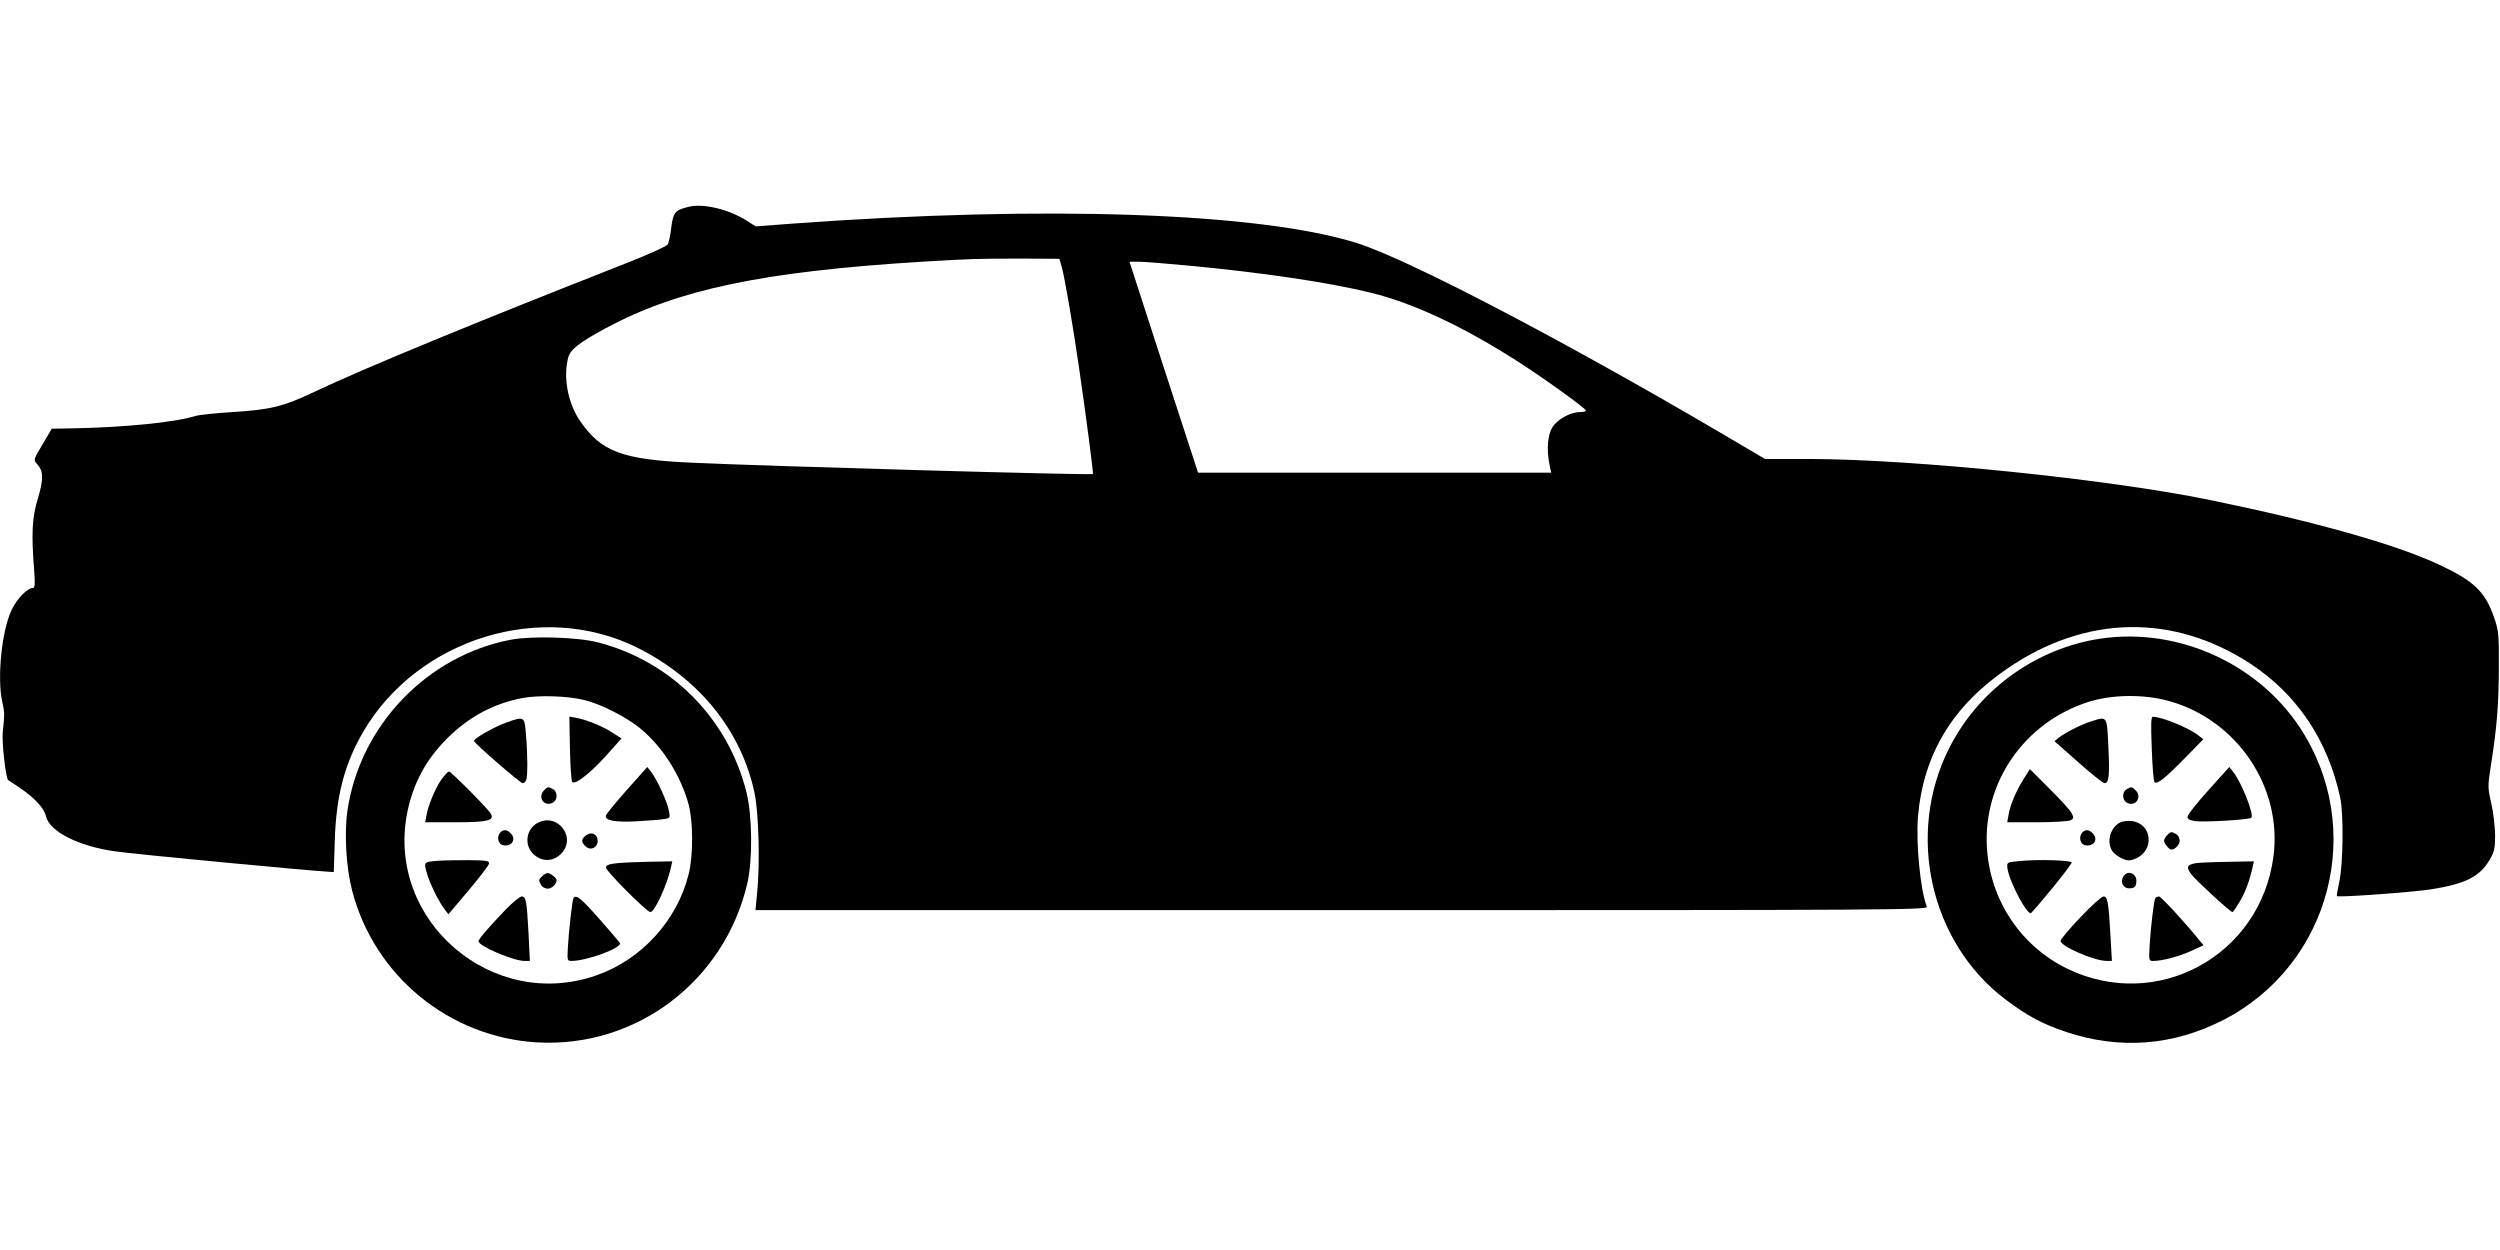
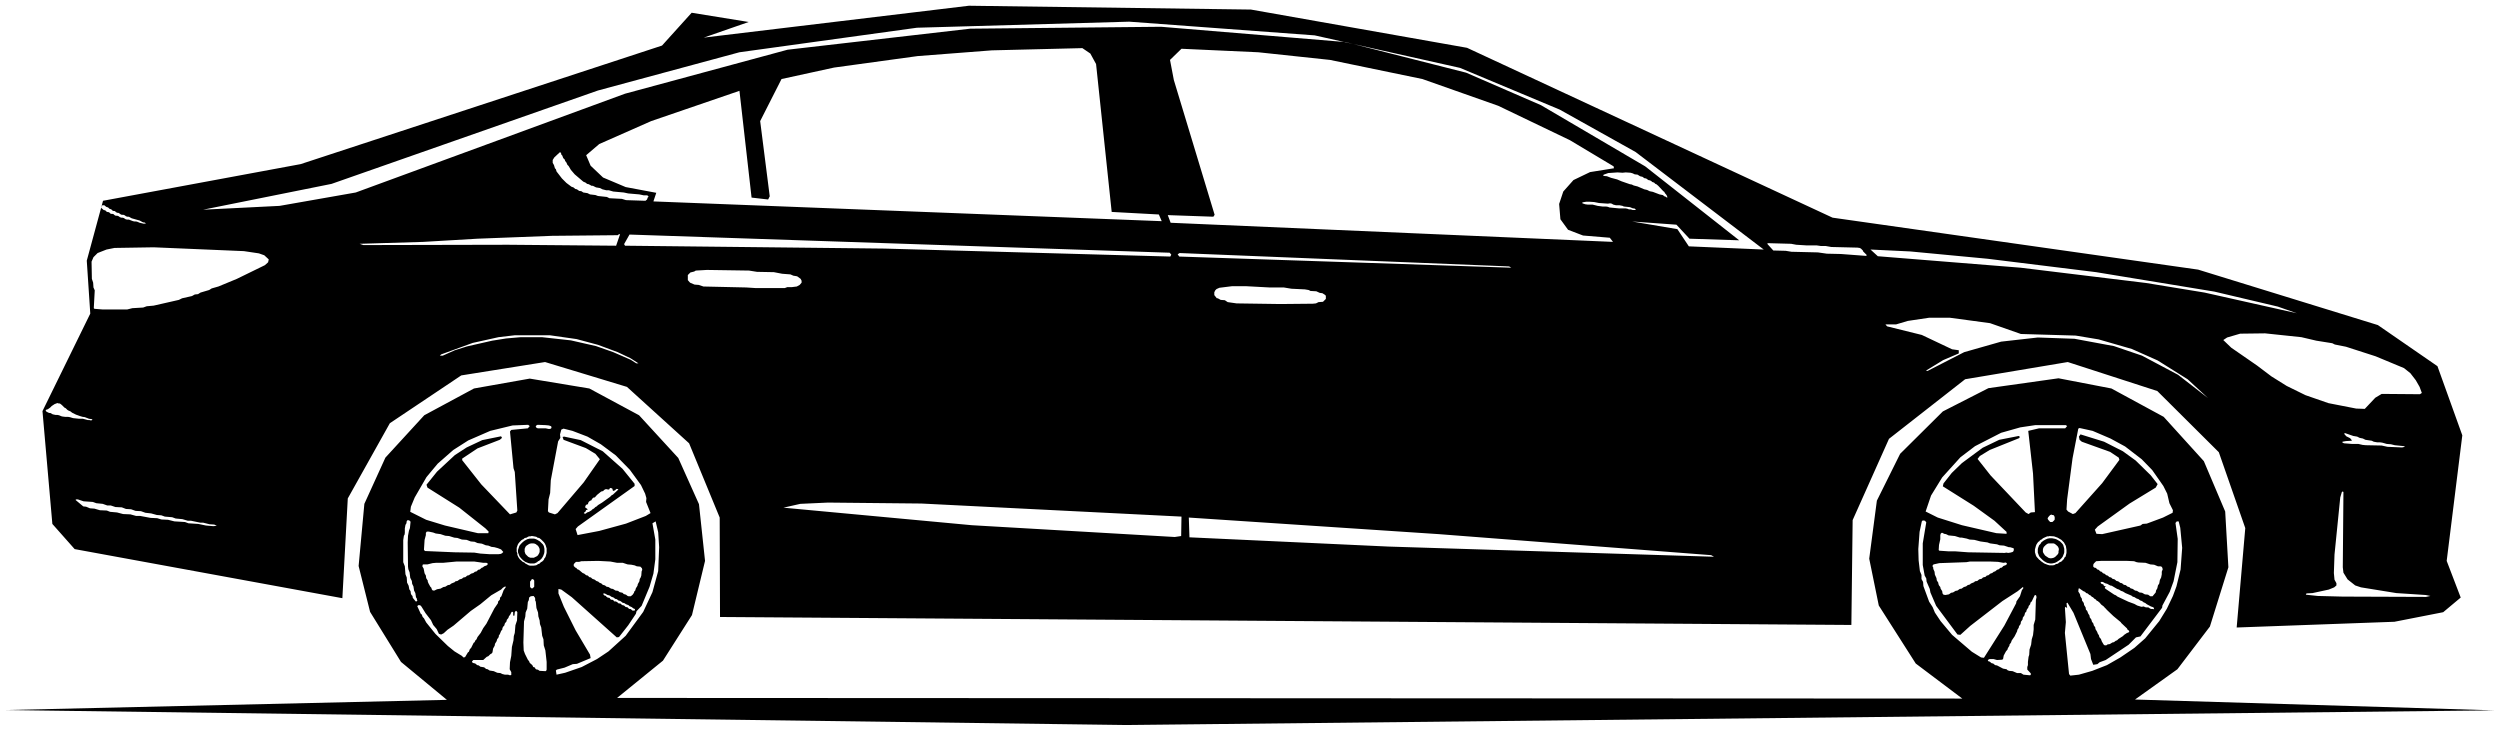
- <svg xmlns="http://www.w3.org/2000/svg" version="1.0" width="1280pt" height="640pt" viewBox="0 0 1280 640" preserveAspectRatio="xMidYMid meet">
-   <g transform="translate(0,640) scale(0.1,-0.1)" fill="#000000" stroke="none">
-     <path d="M3525 5341 c-72 -18 -79 -28 -90 -121 -4 -30 -11 -62 -16 -71 -4 -9 -97 -51 -206 -94 -774 -304 -1348 -540 -1603 -661 -163 -77 -222 -91 -421 -104 -85 -5 -170 -14 -189 -20 -101 -32 -362 -58 -620 -63 l-115 -2 -47 -80 c-47 -78 -47 -80 -29 -100 34 -36 35 -77 5 -177 -30 -99 -34 -178 -19 -370 5 -67 4 -88 -6 -88 -29 0 -83 -56 -110 -114 -50 -106 -74 -343 -48 -467 13 -58 13 -62 3 -159 -5 -54 16 -238 28 -244 2 -1 29 -20 61 -41 73 -49 123 -103 132 -143 17 -79 167 -155 355 -181 104 -15 969 -97 1087 -104 l32 -2 5 160 c7 230 50 394 146 559 281 479 917 673 1405 429 316 -159 530 -424 598 -742 22 -106 29 -365 13 -519 l-8 -82 3002 0 c2855 0 3002 1 2995 18 -33 87 -56 325 -45 461 28 320 177 567 459 759 399 273 847 282 1243 24 239 -157 397 -392 460 -687 18 -84 15 -341 -5 -430 -8 -38 -14 -71 -12 -73 7 -8 386 20 478 34 180 28 253 65 304 152 24 41 28 57 28 127 -1 44 -9 117 -20 163 -18 79 -18 88 -2 190 31 199 40 306 41 497 1 176 -1 195 -23 260 -46 135 -103 190 -283 274 -222 104 -633 220 -1168 330 -523 108 -1524 210 -2054 211 l-229 0 -236 139 c-813 477 -1593 884 -1852 966 -498 157 -1598 195 -2892 100 l-188 -14 -47 30 c-92 58 -223 89 -297 70z m1912 -311 c13 -45 58 -305 88 -515 33 -226 74 -539 71 -542 -7 -7 -1672 40 -2054 58 -357 16 -464 56 -573 215 -62 91 -87 225 -59 326 12 40 56 74 192 148 369 198 799 289 1618 340 246 15 290 16 510 16 l194 -1 13 -45z m649 10 c383 -36 717 -86 934 -139 210 -52 451 -163 720 -332 141 -88 379 -259 380 -271 0 -5 -14 -8 -32 -8 -48 0 -114 -37 -140 -78 -24 -39 -30 -113 -15 -189 l9 -43 -904 0 -904 0 -176 540 -175 540 47 0 c25 0 141 -9 256 -20z" />
-     <path d="M2617 3125 c-431 -82 -774 -440 -838 -875 -17 -117 -7 -292 24 -410 113 -436 497 -751 947 -777 507 -29 959 313 1076 813 28 117 26 348 -4 467 -94 378 -383 670 -760 768 -105 27 -336 34 -445 14z m378 -310 c84 -21 209 -85 280 -142 116 -94 210 -242 251 -393 23 -87 24 -260 0 -355 -58 -237 -242 -439 -473 -519 -531 -186 -1074 277 -969 828 30 152 94 274 206 386 111 110 237 178 385 206 84 16 235 11 320 -11z" />
-     <path d="M2918 2568 c2 -90 7 -167 12 -172 17 -17 108 58 201 166 l51 57 -48 31 c-52 33 -131 65 -185 75 l-34 6 3 -163z" />
-     <path d="M2591 2700 c-62 -22 -167 -82 -164 -94 3 -13 237 -216 249 -216 7 0 15 7 18 16 8 20 8 127 -1 232 -7 95 -8 96 -102 62z" />
-     <path d="M3209 2355 c-57 -64 -105 -123 -107 -131 -6 -25 46 -35 157 -29 58 3 121 8 139 11 33 5 34 6 27 42 -7 44 -64 167 -92 201 l-19 24 -105 -118z" />
-     <path d="M2260 2409 c-31 -44 -68 -133 -77 -186 l-6 -33 155 0 c165 0 201 9 181 44 -13 24 -204 216 -214 216 -5 0 -22 -18 -39 -41z" />
-     <path d="M2786 2354 c-36 -35 0 -87 44 -64 26 14 26 56 1 70 -25 13 -27 13 -45 -6z" />
-     <path d="M2751 2186 c-57 -32 -68 -111 -22 -157 43 -42 101 -43 143 -1 42 42 41 100 -1 143 -33 32 -78 38 -120 15z" />
-     <path d="M2560 2136 c-19 -23 -8 -61 18 -64 44 -7 67 32 36 62 -19 20 -38 20 -54 2z" />
-     <path d="M3002 2124 c-27 -19 -28 -36 -3 -58 25 -23 61 -6 61 29 0 33 -30 49 -58 29z" />
-     <path d="M2245 1993 c-77 -6 -76 -5 -59 -65 16 -55 61 -146 92 -186 l18 -23 103 122 c57 67 104 129 105 138 1 14 -14 16 -104 17 -58 0 -127 -1 -155 -3z" />
-     <path d="M3165 1981 c-44 -4 -61 -10 -63 -22 -3 -16 210 -229 228 -229 22 0 86 141 105 228 l7 32 -109 -2 c-59 -1 -135 -4 -168 -7z" />
-     <path d="M2776 1914 c-19 -18 -19 -20 -6 -45 6 -11 21 -19 35 -19 20 0 45 24 45 44 0 10 -32 36 -45 36 -7 0 -21 -7 -29 -16z" />
-     <path d="M2589 1743 c-86 -90 -139 -151 -139 -162 0 -25 179 -101 236 -101 l27 0 -7 143 c-9 166 -13 187 -35 187 -9 0 -46 -30 -82 -67z" />
-     <path d="M2936 1801 c-6 -10 -24 -168 -29 -258 -3 -60 -2 -63 19 -63 79 0 262 68 248 92 -5 7 -53 64 -108 126 -93 105 -117 124 -130 103z" />
-     <path d="M10723 3125 c-318 -58 -597 -266 -743 -555 -223 -441 -98 -996 289 -1288 112 -84 188 -125 311 -166 274 -91 545 -70 802 61 552 282 735 983 392 1500 -225 339 -651 521 -1051 448z m385 -315 c348 -98 579 -443 532 -796 -67 -508 -596 -796 -1055 -574 -239 116 -396 352 -412 620 -20 335 192 640 516 745 122 40 289 42 419 5z" />
-     <path d="M11017 2568 c3 -90 9 -167 14 -172 13 -14 53 18 155 122 l95 97 -23 18 c-50 40 -189 97 -235 97 -10 0 -11 -33 -6 -162z" />
-     <path d="M10705 2706 c-50 -16 -133 -58 -163 -82 l-23 -19 121 -107 c67 -60 128 -108 135 -108 23 0 27 39 20 186 -8 162 -4 157 -90 130z" />
-     <path d="M11307 2354 c-59 -65 -107 -126 -107 -136 0 -11 11 -18 38 -22 44 -7 278 7 289 17 15 16 -51 183 -94 236 l-19 24 -107 -119z" />
-     <path d="M10362 2413 c-39 -62 -70 -134 -78 -184 l-7 -39 152 0 c86 0 161 5 172 10 17 10 18 13 5 38 -8 15 -59 71 -114 125 l-99 99 -31 -49z" />
-     <path d="M10888 2359 c-24 -14 -23 -56 2 -69 44 -23 80 29 44 64 -18 19 -23 19 -46 5z" />
-     <path d="M10851 2187 c-49 -29 -66 -101 -35 -146 9 -13 32 -29 50 -37 29 -12 39 -12 68 0 99 41 85 180 -19 192 -24 3 -50 -1 -64 -9z" />
-     <path d="M10660 2136 c-19 -23 -8 -61 18 -64 44 -7 67 32 36 62 -19 20 -38 20 -54 2z" />
-     <path d="M11096 2124 c-9 -8 -16 -22 -16 -29 0 -13 26 -45 36 -45 20 0 44 25 44 45 0 14 -8 29 -19 35 -25 13 -27 13 -45 -6z" />
-     <path d="M10335 1991 c-60 -6 -60 -6 -57 -36 9 -69 104 -248 122 -229 57 61 210 250 207 258 -4 12 -176 17 -272 7z" />
-     <path d="M11267 1983 c-68 -5 -79 -19 -47 -60 23 -31 200 -193 210 -193 3 0 20 24 37 53 29 48 52 111 67 180 l6 27 -107 -2 c-60 -1 -134 -3 -166 -5z" />
-     <path d="M10870 1910 c-16 -31 4 -62 38 -58 21 2 28 9 30 32 5 45 -47 65 -68 26z" />
-     <path d="M10651 1703 c-56 -59 -101 -113 -101 -120 0 -28 172 -103 237 -103 l26 0 -7 123 c-10 179 -15 207 -36 207 -10 0 -63 -48 -119 -107z" />
-     <path d="M11035 1801 c-7 -12 -23 -144 -29 -243 -4 -77 -4 -78 19 -78 45 0 130 22 193 51 l64 29 -19 23 c-65 82 -198 227 -209 227 -7 0 -15 -4 -19 -9z" />
-   </g>
+ <svg xmlns="http://www.w3.org/2000/svg" version="1.1" width="1200" height="350" viewBox="0 0 1305.667 381.333" preserveAspectRatio="xMidYMid meet">
+   <path d="M 276.167 281.667 L 274.833 282.000 L 273.333 282.833 L 272.333 283.667 L 271.500 284.500 L 270.833 285.333 L 270.667 285.667 L 270.000 287.667 L 270.000 288.833 L 270.833 291.000 L 271.667 292.000 L 272.667 293.000 L 273.833 293.833 L 275.500 294.500 L 276.333 294.667 L 278.500 294.667 L 279.000 294.500 L 280.000 294.000 L 280.500 293.500 L 281.000 293.333 L 282.167 292.333 L 282.667 291.667 L 283.167 290.833 L 283.667 289.500 L 283.833 288.667 L 283.833 287.000 L 283.500 285.500 L 283.000 284.667 L 281.500 283.167 L 279.833 282.167 L 279.000 281.833 L 278.333 281.667 Z M 276.167 284.333 L 277.000 284.167 L 278.000 284.167 L 278.833 284.333 L 279.500 284.667 L 280.000 285.167 L 280.167 285.167 L 280.500 285.500 L 280.833 286.000 L 281.167 286.667 L 281.333 287.167 L 281.333 288.500 L 281.167 289.167 L 280.500 290.333 L 280.000 290.833 L 278.333 291.667 L 276.500 291.667 L 276.000 291.500 L 275.333 291.167 L 274.000 289.833 L 273.833 289.500 L 273.500 288.500 L 273.500 287.000 L 274.000 285.833 L 274.500 285.333 L 275.500 284.667 Z M 1071.000 281.500 L 1070.000 281.667 L 1068.833 282.167 L 1067.667 282.833 L 1066.500 283.833 L 1066.500 284.000 L 1066.167 284.500 L 1065.500 285.167 L 1065.000 286.500 L 1064.833 287.167 L 1064.833 289.000 L 1065.500 290.833 L 1066.167 291.667 L 1067.333 292.833 L 1068.167 293.500 L 1069.667 294.333 L 1071.167 294.667 L 1072.333 294.667 L 1073.833 294.333 L 1074.833 293.833 L 1076.333 292.833 L 1077.167 292.000 L 1077.833 291.167 L 1078.500 289.500 L 1078.667 288.833 L 1078.667 287.000 L 1078.167 285.167 L 1078.000 284.833 L 1077.500 284.167 L 1076.500 283.167 L 1074.833 282.167 L 1074.000 281.833 L 1072.333 281.500 Z M 1070.500 284.167 L 1073.000 284.167 L 1073.500 284.333 L 1073.833 284.500 L 1074.833 285.333 L 1075.333 285.833 L 1075.667 286.500 L 1075.833 287.000 L 1075.833 287.833 L 1075.667 288.000 L 1075.667 289.000 L 1075.500 289.500 L 1075.167 290.000 L 1074.000 291.167 L 1073.500 291.500 L 1073.167 291.667 L 1072.667 291.833 L 1071.667 292.000 L 1070.667 291.833 L 1070.333 291.667 L 1068.833 290.667 L 1068.500 290.333 L 1067.833 289.333 L 1067.500 288.667 L 1067.500 287.333 L 1067.667 286.667 L 1068.000 286.000 L 1069.000 285.000 L 1069.667 284.500 L 1070.000 284.333 Z M 1303.500 371.500 L 1115.667 365.833 L 1137.833 350.000 L 1154.833 327.667 L 1164.500 296.667 L 1162.833 267.500 L 1151.667 241.167 L 1130.667 218.000 L 1103.333 203.167 L 1075.667 197.833 L 1039.000 203.000 L 1015.167 215.167 L 992.833 237.333 L 980.667 261.833 L 976.667 292.167 L 981.667 316.667 L 1001.000 347.000 L 1025.333 365.333 L 321.833 365.000 L 345.833 345.500 L 361.000 321.667 L 367.833 293.333 L 364.667 263.667 L 353.833 239.500 L 333.333 217.167 L 307.333 203.167 L 276.167 198.000 L 247.000 203.167 L 221.000 217.167 L 200.667 239.333 L 189.667 263.500 L 186.667 296.000 L 192.667 320.000 L 208.833 346.167 L 232.833 366.000 L 2.000 371.333 L 588.167 379.167 Z M 269.167 319.500 L 269.667 320.167 L 269.500 324.500 L 268.667 327.000 L 268.333 331.000 L 267.833 332.667 L 267.667 334.833 L 266.833 338.333 L 266.500 343.000 L 265.833 346.333 L 265.667 350.000 L 266.500 351.500 L 266.500 353.000 L 265.833 353.167 L 264.833 352.833 L 263.167 352.833 L 261.833 352.500 L 260.833 352.000 L 259.167 351.833 L 257.333 351.000 L 255.167 350.667 L 254.167 350.000 L 253.333 349.833 L 252.333 349.000 L 250.333 348.667 L 249.500 348.000 L 248.667 347.833 L 247.667 347.000 L 246.333 346.667 L 246.000 346.167 L 246.000 345.833 L 246.667 345.167 L 251.833 345.167 L 253.667 343.500 L 254.500 343.167 L 255.500 342.167 L 256.333 341.667 L 256.667 341.167 L 257.000 339.167 L 257.833 337.667 L 258.000 336.667 L 258.833 335.333 L 259.167 334.167 L 259.667 333.667 L 260.000 332.833 L 260.000 332.333 L 260.500 331.667 L 261.167 330.000 L 261.833 329.167 L 261.833 328.667 L 262.167 327.833 L 262.833 327.167 L 263.167 326.000 L 264.000 325.000 L 264.167 324.167 L 265.000 323.167 L 265.333 322.167 L 265.833 321.667 L 266.667 320.000 L 267.333 320.000 L 267.500 320.333 L 267.500 321.667 L 267.833 322.167 L 268.167 321.833 L 268.333 320.167 L 268.833 319.500 Z M 276.667 311.833 L 278.167 311.667 L 278.833 312.500 L 279.000 313.000 L 279.000 314.000 L 279.333 314.667 L 279.667 318.000 L 280.500 320.333 L 280.667 322.333 L 281.333 324.500 L 281.500 326.333 L 282.167 328.167 L 282.667 332.500 L 283.333 334.333 L 283.500 337.500 L 284.333 340.167 L 285.000 346.167 L 285.000 350.167 L 284.833 350.667 L 284.500 351.000 L 281.333 350.833 L 280.333 350.167 L 279.833 350.167 L 279.167 349.833 L 279.000 349.333 L 278.667 349.000 L 278.000 348.833 L 277.500 347.833 L 276.167 346.667 L 275.833 345.833 L 275.167 345.000 L 273.667 342.000 L 273.000 340.167 L 272.833 336.000 L 273.167 325.000 L 273.833 322.500 L 274.000 320.333 L 274.833 318.333 L 275.167 314.833 L 275.667 313.833 L 275.833 312.500 Z M 1063.667 311.167 L 1064.000 311.500 L 1064.167 312.333 L 1063.833 313.833 L 1063.500 324.000 L 1062.667 326.833 L 1062.667 329.167 L 1062.333 332.167 L 1061.667 334.333 L 1061.333 337.167 L 1060.500 339.667 L 1060.333 342.500 L 1060.000 343.500 L 1059.667 346.167 L 1059.667 347.833 L 1059.333 348.833 L 1059.333 350.167 L 1061.167 352.167 L 1061.167 352.833 L 1060.833 353.167 L 1057.333 352.833 L 1056.000 352.000 L 1054.000 352.000 L 1051.667 351.000 L 1049.833 350.833 L 1049.000 350.500 L 1048.500 350.000 L 1046.667 349.667 L 1043.500 348.000 L 1042.500 347.833 L 1041.500 347.000 L 1040.667 346.833 L 1039.667 346.000 L 1039.000 345.833 L 1038.667 345.333 L 1039.167 344.833 L 1039.667 344.667 L 1041.667 344.667 L 1043.500 345.167 L 1046.167 345.000 L 1046.667 344.667 L 1047.000 342.833 L 1048.167 340.667 L 1049.000 339.667 L 1049.167 339.000 L 1050.000 337.667 L 1050.000 337.167 L 1050.833 336.000 L 1051.167 335.000 L 1052.667 332.833 L 1054.000 330.167 L 1054.167 329.333 L 1054.833 328.333 L 1055.000 327.500 L 1055.833 326.333 L 1056.000 325.167 L 1056.833 324.000 L 1057.000 323.000 L 1057.833 321.833 L 1058.167 320.500 L 1058.833 319.833 L 1059.000 319.000 L 1060.000 317.500 L 1060.000 317.000 L 1060.833 316.000 L 1061.000 315.167 L 1061.667 314.500 L 1063.167 311.333 Z M 314.500 310.500 L 315.167 310.333 L 315.667 310.500 L 316.833 311.167 L 317.667 311.333 L 318.333 311.667 L 318.667 312.000 L 320.000 312.500 L 320.833 313.167 L 321.667 313.333 L 322.500 314.000 L 322.833 314.167 L 323.167 314.167 L 323.833 314.500 L 324.667 315.167 L 325.000 315.333 L 325.500 315.333 L 326.500 316.000 L 327.833 316.500 L 328.333 317.000 L 329.500 317.500 L 330.333 318.167 L 331.167 318.500 L 331.167 319.167 L 330.833 319.333 L 330.000 319.333 L 329.667 319.167 L 329.167 318.667 L 328.833 318.500 L 328.333 318.500 L 328.000 318.333 L 327.333 317.667 L 327.000 317.500 L 326.500 317.500 L 326.167 317.333 L 325.500 316.667 L 324.667 316.500 L 324.333 316.333 L 323.667 315.667 L 322.500 315.500 L 321.833 314.833 L 321.000 314.500 L 320.333 314.500 L 320.000 314.167 L 320.000 314.000 L 319.833 313.833 L 319.500 313.667 L 319.000 313.667 L 318.500 313.500 L 318.167 313.167 L 318.167 313.000 L 317.833 312.667 L 316.833 312.500 L 316.500 312.167 L 316.333 312.167 L 316.000 311.667 L 315.667 311.500 L 315.333 311.500 L 314.667 310.833 Z M 1086.167 307.833 L 1086.500 307.667 L 1088.667 309.167 L 1089.500 309.500 L 1090.167 310.167 L 1090.833 310.333 L 1091.833 311.167 L 1092.333 311.333 L 1093.167 312.167 L 1093.667 312.333 L 1094.500 313.167 L 1095.167 313.500 L 1095.667 314.167 L 1096.167 314.333 L 1097.167 315.167 L 1098.000 316.167 L 1099.333 317.167 L 1100.167 318.167 L 1100.333 318.167 L 1100.833 318.833 L 1104.333 322.167 L 1108.167 325.333 L 1108.500 325.833 L 1111.500 328.667 L 1111.667 329.167 L 1112.500 329.833 L 1112.667 330.333 L 1112.167 330.833 L 1111.500 331.000 L 1110.000 332.000 L 1109.333 332.667 L 1107.000 334.167 L 1106.333 334.833 L 1105.500 335.167 L 1104.667 335.833 L 1103.833 336.000 L 1102.500 336.833 L 1101.333 337.000 L 1100.667 337.500 L 1099.833 337.500 L 1099.333 337.167 L 1098.333 335.500 L 1097.833 334.167 L 1097.000 333.167 L 1096.833 332.333 L 1096.000 331.000 L 1096.000 330.667 L 1095.000 329.000 L 1094.833 328.000 L 1094.167 327.167 L 1093.833 326.000 L 1093.167 325.167 L 1092.833 324.000 L 1092.000 322.833 L 1091.833 321.833 L 1091.167 320.833 L 1090.667 319.500 L 1090.000 318.833 L 1089.833 317.667 L 1089.000 316.333 L 1089.000 315.833 L 1088.667 315.000 L 1088.000 314.167 L 1087.833 313.000 L 1087.167 312.000 L 1086.833 310.667 L 1086.000 309.333 Z M 263.667 307.000 L 262.500 308.667 L 261.333 311.833 L 260.667 312.500 L 260.500 313.667 L 259.667 314.500 L 259.500 315.500 L 257.667 318.167 L 253.500 326.167 L 251.833 328.500 L 250.500 331.000 L 248.833 333.167 L 248.333 334.333 L 247.667 335.000 L 247.333 335.833 L 246.833 336.167 L 245.500 338.833 L 244.833 339.500 L 244.333 340.833 L 243.833 341.167 L 242.333 343.667 L 241.500 343.833 L 240.667 343.000 L 236.833 340.667 L 233.333 337.833 L 226.833 331.500 L 222.000 325.500 L 220.833 323.333 L 220.167 322.667 L 219.667 321.333 L 219.167 321.000 L 217.333 317.000 L 217.833 316.500 L 218.833 316.500 L 219.500 317.167 L 221.667 320.667 L 224.500 324.333 L 225.667 326.833 L 227.500 329.000 L 228.667 331.500 L 229.833 331.833 L 231.167 331.167 L 233.167 329.333 L 236.333 327.167 L 245.333 319.500 L 250.333 316.000 L 256.000 311.333 L 261.167 308.333 L 262.167 307.333 L 263.333 306.667 Z M 1097.833 304.333 L 1098.833 304.333 L 1100.000 305.000 L 1101.167 305.333 L 1102.667 306.167 L 1103.500 306.333 L 1106.333 308.000 L 1107.333 308.333 L 1108.333 309.000 L 1109.333 309.333 L 1110.667 310.167 L 1113.833 311.500 L 1114.167 311.833 L 1114.833 312.167 L 1115.167 312.167 L 1116.500 313.000 L 1117.500 313.333 L 1118.333 314.000 L 1119.333 314.333 L 1120.167 315.000 L 1121.000 315.333 L 1121.833 316.000 L 1124.000 317.167 L 1125.000 317.500 L 1125.500 317.833 L 1125.667 318.667 L 1125.167 318.500 L 1124.333 318.500 L 1123.667 318.333 L 1122.667 317.667 L 1121.667 317.667 L 1120.833 317.500 L 1120.333 317.167 L 1119.000 317.333 L 1116.833 316.667 L 1115.333 315.833 L 1112.167 314.667 L 1106.500 312.000 L 1105.667 311.333 L 1104.833 311.000 L 1100.333 308.000 L 1099.833 307.500 L 1100.000 307.000 L 1100.667 306.667 L 1100.167 306.667 L 1099.667 306.500 L 1099.167 306.000 L 1099.167 305.667 L 1098.167 305.333 L 1097.667 304.833 Z M 277.500 302.833 L 278.000 303.000 L 278.333 303.333 L 278.500 303.667 L 278.500 306.833 L 277.667 307.667 L 277.000 307.667 L 276.500 307.167 L 276.333 306.833 L 276.333 304.167 L 277.000 303.333 L 277.000 303.167 L 277.167 303.000 Z M 1048.667 294.667 L 1048.667 295.000 L 1048.167 295.500 L 1046.833 296.000 L 1046.000 296.833 L 1045.167 297.000 L 1044.500 297.667 L 1043.500 298.000 L 1042.500 298.833 L 1041.833 299.000 L 1041.000 299.667 L 1040.000 300.000 L 1039.000 300.833 L 1038.167 301.000 L 1037.500 301.667 L 1036.167 302.000 L 1035.500 302.667 L 1034.167 303.000 L 1033.167 303.833 L 1032.000 304.000 L 1031.500 304.500 L 1029.833 305.167 L 1029.333 305.667 L 1028.167 306.000 L 1027.333 306.667 L 1026.167 307.000 L 1025.000 307.833 L 1024.000 308.000 L 1022.833 308.833 L 1021.833 309.000 L 1020.500 309.833 L 1019.500 310.000 L 1018.333 310.833 L 1016.500 311.167 L 1015.500 311.000 L 1015.000 310.333 L 1014.833 309.167 L 1014.000 307.833 L 1013.833 307.000 L 1013.167 306.167 L 1012.833 305.333 L 1012.833 304.833 L 1012.000 303.500 L 1011.833 302.333 L 1011.000 300.500 L 1010.833 299.000 L 1010.167 297.500 L 1010.167 296.833 L 1009.833 296.333 L 1009.833 295.667 L 1010.333 295.167 L 1013.333 294.500 L 1027.500 294.000 L 1029.333 293.667 L 1040.000 293.667 L 1044.000 293.833 L 1046.833 294.333 L 1048.167 294.167 Z M 254.167 294.667 L 254.167 295.167 L 253.667 295.667 L 252.333 296.167 L 251.500 296.833 L 251.167 296.833 L 250.000 297.833 L 249.167 298.000 L 248.333 298.833 L 247.500 299.000 L 246.667 299.667 L 245.500 300.000 L 244.333 300.833 L 243.500 301.000 L 242.500 301.833 L 241.500 302.000 L 240.667 302.667 L 239.500 303.000 L 238.333 303.833 L 237.333 304.000 L 236.833 304.500 L 235.167 305.167 L 234.333 305.833 L 233.333 306.000 L 232.000 306.833 L 231.000 307.000 L 229.500 307.833 L 227.667 308.167 L 226.333 308.833 L 225.500 308.833 L 225.000 308.333 L 224.667 307.333 L 224.167 306.833 L 223.167 305.000 L 222.833 304.167 L 222.833 303.667 L 222.000 302.333 L 221.833 301.000 L 221.167 299.833 L 220.667 297.333 L 220.000 296.167 L 220.167 295.333 L 220.500 295.167 L 222.667 295.167 L 225.333 294.500 L 227.167 294.333 L 230.833 294.333 L 237.833 293.667 L 247.167 293.667 L 251.833 294.333 L 253.500 294.333 Z M 1093.833 295.333 L 1094.167 294.667 L 1095.333 293.500 L 1097.833 293.333 L 1111.667 293.333 L 1115.167 293.500 L 1116.500 294.000 L 1117.500 294.167 L 1121.167 294.333 L 1123.667 295.167 L 1125.667 295.333 L 1127.667 296.167 L 1129.000 296.167 L 1129.500 296.333 L 1129.833 296.667 L 1130.167 297.667 L 1129.667 299.000 L 1129.667 300.333 L 1129.333 302.000 L 1128.667 303.333 L 1128.333 305.167 L 1127.667 306.167 L 1127.333 307.667 L 1126.667 308.833 L 1126.500 309.833 L 1124.833 311.833 L 1123.667 311.833 L 1122.500 311.000 L 1120.833 310.833 L 1119.333 310.000 L 1118.000 309.833 L 1116.667 309.000 L 1115.667 308.833 L 1114.500 308.000 L 1113.333 307.667 L 1112.667 307.000 L 1111.833 306.833 L 1110.833 306.000 L 1109.833 305.833 L 1108.833 305.000 L 1108.000 304.833 L 1106.833 304.000 L 1106.000 303.833 L 1105.000 303.000 L 1103.833 302.667 L 1103.167 302.000 L 1102.333 301.833 L 1101.333 301.000 L 1100.667 300.833 L 1099.667 300.000 L 1099.000 299.833 L 1098.167 299.000 L 1097.500 298.833 L 1096.667 298.000 L 1096.000 297.833 L 1095.167 297.000 L 1094.333 296.833 L 1093.833 296.333 Z M 299.333 294.833 L 300.333 293.833 L 302.000 293.833 L 303.167 293.500 L 312.000 293.333 L 318.333 293.667 L 321.833 294.333 L 324.833 294.333 L 327.333 295.167 L 329.333 295.333 L 331.000 295.667 L 332.167 296.167 L 334.000 296.333 L 334.833 297.167 L 335.000 298.000 L 334.667 298.833 L 334.500 301.000 L 334.167 302.000 L 333.667 302.833 L 333.500 304.000 L 332.667 305.500 L 332.500 306.333 L 331.667 307.667 L 331.333 308.833 L 330.833 309.333 L 330.667 310.000 L 330.000 311.000 L 329.000 311.833 L 327.833 311.833 L 327.333 311.667 L 326.500 311.000 L 325.333 310.667 L 324.667 310.000 L 323.167 309.667 L 322.333 309.000 L 321.000 308.833 L 319.667 308.000 L 318.667 307.833 L 317.333 307.000 L 316.333 306.833 L 315.500 306.167 L 314.333 305.833 L 313.667 305.167 L 312.500 304.667 L 312.000 304.167 L 311.000 303.833 L 310.167 303.167 L 308.833 302.667 L 308.167 302.000 L 307.333 301.833 L 306.500 301.000 L 305.667 300.833 L 304.667 300.000 L 303.833 299.667 L 301.833 298.000 L 301.000 297.667 L 300.500 297.000 L 300.000 296.833 L 299.167 296.000 L 299.167 295.167 Z M 1070.833 280.333 L 1073.333 280.500 L 1075.167 281.167 L 1077.167 282.333 L 1078.500 283.667 L 1079.500 285.500 L 1079.833 287.500 L 1079.833 289.167 L 1079.333 291.167 L 1079.000 291.333 L 1078.667 291.833 L 1078.500 292.333 L 1077.167 293.667 L 1076.000 294.167 L 1075.500 294.667 L 1075.167 294.833 L 1074.333 295.000 L 1073.500 295.500 L 1072.667 295.667 L 1071.000 295.667 L 1069.833 295.333 L 1068.167 294.667 L 1066.500 293.500 L 1065.833 292.833 L 1065.667 292.833 L 1064.167 291.167 L 1063.833 290.500 L 1063.333 288.833 L 1063.333 287.333 L 1063.833 285.500 L 1064.167 284.667 L 1064.833 283.667 L 1065.333 283.167 L 1065.500 283.167 L 1065.833 282.833 L 1065.833 282.667 L 1066.000 282.500 L 1066.167 282.500 L 1066.500 282.167 L 1066.833 282.167 L 1067.500 281.500 L 1069.333 280.667 L 1069.833 280.500 L 1070.667 280.500 Z M 276.833 280.333 L 277.500 280.333 L 279.333 280.667 L 279.833 280.833 L 280.167 281.167 L 281.000 281.333 L 281.333 281.500 L 282.167 282.167 L 283.500 283.500 L 284.000 284.167 L 284.500 285.167 L 285.000 286.833 L 285.000 289.167 L 284.500 291.000 L 284.167 291.667 L 283.833 292.000 L 283.500 292.833 L 282.667 293.667 L 282.000 294.000 L 281.167 294.833 L 280.500 295.000 L 279.833 295.500 L 279.333 295.667 L 278.167 295.833 L 276.333 295.833 L 275.667 295.667 L 273.833 294.667 L 273.333 294.167 L 272.500 293.833 L 271.000 292.500 L 270.167 291.333 L 269.667 290.167 L 269.667 289.333 L 269.333 288.500 L 269.333 286.500 L 269.833 285.000 L 270.167 284.333 L 270.833 283.500 L 271.833 282.500 L 272.333 282.167 L 272.833 282.000 L 273.333 281.500 L 273.667 281.333 L 274.500 281.167 L 275.333 280.667 L 275.833 280.500 L 276.667 280.500 Z M 1014.000 279.167 L 1014.500 278.667 L 1015.000 278.667 L 1015.833 279.167 L 1016.833 279.333 L 1018.167 280.000 L 1021.500 280.333 L 1024.167 281.167 L 1025.167 281.167 L 1027.667 281.667 L 1029.167 282.167 L 1031.667 282.333 L 1034.833 283.167 L 1038.500 283.667 L 1039.833 284.167 L 1043.500 284.667 L 1044.833 285.167 L 1047.167 285.333 L 1049.667 286.167 L 1050.333 286.167 L 1052.000 286.667 L 1052.333 287.000 L 1052.167 288.167 L 1051.667 288.667 L 1050.500 289.000 L 1049.333 289.167 L 1048.333 289.000 L 1047.500 289.167 L 1028.333 288.833 L 1021.667 288.333 L 1018.167 288.333 L 1013.333 288.000 L 1013.000 287.667 L 1013.167 285.000 L 1013.833 282.000 L 1013.833 280.000 Z M 221.833 278.667 L 222.333 278.000 L 223.333 278.000 L 225.667 278.500 L 227.000 279.000 L 229.500 279.333 L 232.000 280.167 L 234.000 280.333 L 236.667 281.167 L 238.333 281.333 L 240.667 282.167 L 243.167 282.333 L 245.333 283.167 L 247.333 283.333 L 248.833 284.000 L 251.167 284.333 L 253.167 285.167 L 254.500 285.333 L 256.167 286.000 L 257.667 286.167 L 259.500 286.667 L 261.167 287.333 L 262.333 288.667 L 261.667 289.333 L 261.000 289.667 L 259.833 289.833 L 255.167 289.833 L 250.333 289.500 L 247.167 289.000 L 236.833 288.833 L 221.333 288.167 L 220.833 287.500 L 221.167 282.333 L 221.833 279.833 Z M 342.000 272.667 L 343.333 278.333 L 343.833 286.167 L 343.333 298.667 L 340.333 309.667 L 335.500 320.000 L 326.333 332.500 L 317.333 340.667 L 311.333 344.667 L 303.333 348.833 L 294.667 351.833 L 290.167 352.833 L 289.833 350.667 L 290.333 350.167 L 294.333 349.167 L 298.667 347.333 L 300.833 347.167 L 308.000 344.167 L 307.667 342.333 L 300.167 329.667 L 294.000 317.333 L 291.167 310.333 L 291.167 308.000 L 292.667 308.333 L 298.167 312.333 L 321.667 333.333 L 322.833 333.167 L 327.667 327.000 L 331.667 321.000 L 332.000 319.667 L 334.667 316.833 L 338.833 306.833 L 340.833 300.000 L 341.833 292.500 L 341.833 282.167 L 340.333 273.667 Z M 1138.500 272.667 L 1139.333 276.000 L 1140.333 286.500 L 1139.500 297.833 L 1137.333 306.667 L 1135.500 311.667 L 1132.333 318.333 L 1128.333 324.833 L 1121.000 333.833 L 1115.333 338.833 L 1108.000 343.833 L 1101.000 347.833 L 1093.333 350.833 L 1086.333 352.833 L 1081.833 353.333 L 1081.167 352.500 L 1079.000 331.000 L 1079.500 325.333 L 1079.000 317.833 L 1079.333 317.333 L 1080.167 318.000 L 1079.833 315.500 L 1080.333 315.167 L 1083.500 320.500 L 1092.333 342.000 L 1092.667 344.667 L 1093.833 347.667 L 1096.000 347.333 L 1097.167 346.333 L 1100.333 345.167 L 1112.333 337.167 L 1116.167 333.333 L 1118.500 332.833 L 1129.833 317.833 L 1130.000 316.667 L 1133.833 309.500 L 1135.833 304.000 L 1137.833 294.000 L 1138.000 281.833 L 1136.833 273.500 L 1137.500 272.667 Z M 1004.667 272.167 L 1005.833 272.333 L 1006.500 273.167 L 1004.667 284.167 L 1004.667 295.500 L 1005.667 301.000 L 1006.500 302.500 L 1006.667 304.167 L 1008.333 308.000 L 1008.667 309.833 L 1011.667 316.833 L 1022.833 331.833 L 1024.333 332.000 L 1029.500 327.333 L 1046.333 314.333 L 1054.333 309.167 L 1057.000 307.000 L 1057.333 307.500 L 1056.500 308.667 L 1055.500 311.833 L 1053.667 314.500 L 1053.500 315.500 L 1047.333 327.167 L 1036.667 344.000 L 1035.167 343.833 L 1030.333 340.833 L 1020.000 332.000 L 1014.000 324.833 L 1011.000 320.333 L 1009.833 317.500 L 1008.000 314.667 L 1005.000 306.500 L 1004.833 304.333 L 1004.000 302.833 L 1004.000 300.667 L 1003.167 298.667 L 1002.500 293.000 L 1002.333 287.167 L 1003.000 278.167 L 1004.167 272.667 Z M 212.333 272.000 L 213.167 272.167 L 213.833 272.833 L 213.500 276.167 L 213.000 277.500 L 212.500 280.167 L 212.333 283.667 L 212.500 296.333 L 212.667 297.667 L 213.333 299.333 L 213.667 302.167 L 214.500 303.833 L 214.667 305.333 L 215.333 306.667 L 215.667 308.833 L 216.333 310.167 L 216.667 312.333 L 217.167 313.167 L 217.167 313.667 L 217.333 313.833 L 217.333 314.167 L 217.000 314.500 L 216.500 314.500 L 215.000 312.667 L 214.833 311.667 L 214.333 311.167 L 214.000 310.500 L 213.833 309.167 L 213.167 308.167 L 212.833 306.333 L 212.000 304.667 L 211.833 302.000 L 211.167 300.333 L 210.833 296.167 L 210.000 294.000 L 210.000 282.500 L 210.333 280.167 L 210.667 279.667 L 210.833 278.667 L 210.833 276.333 L 211.167 274.500 L 211.667 273.667 L 211.833 272.500 Z M 1071.833 269.167 L 1072.167 269.167 L 1072.333 269.333 L 1072.833 269.333 L 1073.167 269.500 L 1073.333 269.667 L 1073.500 270.000 L 1073.667 270.500 L 1073.667 271.667 L 1073.500 272.000 L 1072.667 272.833 L 1072.333 273.000 L 1071.333 273.000 L 1070.667 272.333 L 1070.167 271.667 L 1070.000 271.333 L 1070.000 271.000 L 1070.167 270.667 L 1070.667 270.000 L 1071.333 269.333 Z M 322.500 255.833 L 322.333 256.167 L 319.667 258.667 L 319.000 259.000 L 318.167 259.833 L 314.000 262.833 L 311.833 264.167 L 311.167 264.833 L 310.500 265.167 L 309.667 266.000 L 309.167 266.167 L 308.500 266.833 L 307.167 267.667 L 306.167 268.000 L 305.333 268.667 L 304.500 268.500 L 304.500 268.167 L 305.333 267.500 L 305.667 266.667 L 306.000 266.667 L 306.333 266.500 L 306.500 266.167 L 306.167 266.167 L 305.667 265.667 L 305.500 265.667 L 305.167 265.333 L 305.167 265.000 L 305.500 264.167 L 306.000 263.833 L 306.667 263.667 L 306.667 263.167 L 307.000 262.500 L 307.333 262.167 L 307.833 261.833 L 308.333 261.667 L 308.500 261.500 L 308.667 261.000 L 309.333 260.333 L 309.667 260.167 L 310.167 260.167 L 311.333 258.833 L 313.167 257.333 L 313.667 257.000 L 314.500 256.833 L 315.167 256.167 L 315.833 255.833 L 316.667 255.833 L 316.833 256.000 L 317.500 256.000 L 317.833 255.833 L 318.000 255.333 L 318.500 255.167 L 319.333 255.500 L 319.667 256.667 L 320.167 256.667 L 320.833 256.333 L 321.500 255.667 Z M 292.667 224.667 L 293.833 224.167 L 298.500 225.333 L 306.333 228.333 L 313.333 232.333 L 321.167 238.167 L 328.500 245.667 L 334.333 253.667 L 336.500 258.167 L 337.167 260.500 L 337.000 262.500 L 339.333 268.333 L 336.833 269.833 L 326.500 273.833 L 312.500 277.667 L 301.167 279.833 L 300.167 276.667 L 301.333 275.333 L 331.000 254.167 L 331.000 253.000 L 324.667 245.167 L 314.333 236.000 L 302.833 230.167 L 294.167 228.333 L 293.333 228.500 L 293.833 230.000 L 305.500 234.333 L 310.500 237.333 L 312.833 240.167 L 304.333 252.333 L 290.667 268.333 L 289.333 269.000 L 286.167 268.000 L 285.667 267.333 L 286.000 261.167 L 286.833 257.833 L 287.167 251.167 L 291.000 230.833 L 292.167 229.000 L 292.000 227.167 Z M 1086.000 224.167 L 1086.667 223.833 L 1093.500 225.333 L 1102.833 229.333 L 1110.500 233.500 L 1119.167 240.167 L 1124.667 245.833 L 1130.500 254.167 L 1132.500 258.167 L 1133.667 263.167 L 1135.500 266.833 L 1135.333 268.167 L 1130.333 270.667 L 1121.833 273.833 L 1119.667 274.000 L 1118.500 274.833 L 1098.500 279.333 L 1095.500 279.167 L 1094.667 277.000 L 1096.167 275.333 L 1112.833 263.333 L 1126.500 255.000 L 1127.500 253.167 L 1123.833 248.500 L 1116.000 240.833 L 1109.333 236.000 L 1099.500 231.000 L 1087.167 227.167 L 1086.333 228.333 L 1086.667 230.000 L 1087.833 231.000 L 1102.667 236.333 L 1107.167 239.333 L 1107.500 240.500 L 1098.500 252.667 L 1084.500 268.333 L 1083.167 268.833 L 1080.667 267.500 L 1079.833 266.500 L 1080.167 261.167 L 1083.000 239.667 Z M 1080.167 222.833 L 1079.167 224.000 L 1065.500 224.000 L 1059.833 225.333 L 1062.333 247.667 L 1063.333 267.833 L 1061.167 268.000 L 1060.000 268.833 L 1058.500 268.000 L 1040.167 248.667 L 1033.333 240.000 L 1034.500 238.500 L 1039.667 235.333 L 1055.000 229.167 L 1055.500 228.500 L 1054.833 228.000 L 1044.667 230.000 L 1036.000 234.167 L 1025.167 242.167 L 1019.833 247.333 L 1015.500 252.833 L 1015.167 254.333 L 1031.333 264.500 L 1042.167 272.333 L 1048.500 278.167 L 1048.500 279.167 L 1043.167 278.833 L 1025.167 274.667 L 1012.500 270.667 L 1006.167 267.500 L 1009.000 259.167 L 1014.833 249.667 L 1024.333 239.167 L 1032.000 233.333 L 1045.667 226.333 L 1055.667 223.500 L 1063.500 222.333 L 1079.500 222.333 Z M 279.333 222.833 L 279.833 222.333 L 280.333 222.167 L 284.500 222.333 L 286.167 222.500 L 287.167 222.833 L 287.500 223.167 L 287.500 223.833 L 287.167 224.167 L 286.667 224.333 L 286.000 224.333 L 284.500 224.000 L 280.333 224.000 L 279.667 223.667 L 279.500 223.500 L 279.333 223.167 Z M 276.167 222.833 L 275.167 224.000 L 266.500 224.833 L 265.833 225.667 L 267.667 244.833 L 268.333 246.833 L 269.667 267.000 L 269.167 268.000 L 265.833 269.000 L 250.833 253.333 L 240.833 240.667 L 240.833 239.833 L 248.833 234.500 L 260.500 230.000 L 261.667 229.000 L 261.167 228.167 L 251.333 230.167 L 243.167 234.000 L 237.000 238.000 L 227.667 246.667 L 222.167 253.500 L 222.667 255.000 L 239.333 265.500 L 253.000 276.333 L 254.667 278.000 L 254.500 278.833 L 249.000 278.833 L 231.833 274.833 L 222.000 271.833 L 213.667 267.667 L 214.000 265.000 L 216.000 260.167 L 222.167 249.500 L 228.000 242.500 L 236.167 235.333 L 244.000 230.333 L 255.500 225.333 L 267.167 222.500 L 275.333 222.167 Z M 21.333 215.000 L 26.500 274.000 L 38.167 287.167 L 178.167 312.833 L 181.000 260.667 L 203.000 221.333 L 240.333 196.333 L 284.167 189.333 L 327.000 202.333 L 359.500 231.833 L 375.500 270.667 L 375.667 322.667 L 967.333 326.833 L 968.000 272.000 L 987.000 229.500 L 1026.833 198.333 L 1080.500 189.333 L 1127.333 204.500 L 1159.500 236.500 L 1173.333 276.167 L 1168.833 328.167 L 1251.333 325.167 L 1276.833 320.167 L 1286.000 312.500 L 1278.667 293.333 L 1286.833 227.667 L 1273.833 191.500 L 1242.667 170.000 L 1148.667 141.000 L 957.500 113.833 L 766.333 25.000 L 653.333 5.000 L 505.833 3.000 L 367.167 19.667 L 390.667 11.500 L 360.833 6.667 L 345.333 23.833 L 156.333 85.833 L 53.000 105.000 L 44.500 136.333 L 46.333 164.000 Z M 620.833 270.667 L 751.500 279.333 L 894.000 290.333 L 895.500 291.167 L 725.167 285.833 L 621.167 281.000 Z M 408.833 265.500 L 417.667 263.500 L 432.167 262.833 L 481.000 263.333 L 617.000 270.167 L 616.833 280.333 L 613.500 280.833 L 507.333 274.667 Z M 38.667 261.500 L 38.833 261.167 L 39.833 261.167 L 42.833 262.167 L 47.667 262.500 L 49.500 263.167 L 52.833 263.500 L 55.167 264.333 L 57.000 264.333 L 59.500 265.167 L 62.833 265.333 L 65.000 266.167 L 67.667 266.333 L 70.000 267.167 L 72.833 267.333 L 75.167 268.167 L 78.167 268.500 L 81.167 269.333 L 83.500 269.500 L 85.333 270.167 L 89.167 270.500 L 91.000 271.167 L 94.500 271.500 L 97.333 272.333 L 99.000 272.333 L 103.833 273.333 L 105.333 273.333 L 108.667 274.167 L 111.167 274.333 L 112.500 275.000 L 110.667 275.167 L 106.833 274.833 L 102.833 274.000 L 97.667 273.667 L 95.833 273.000 L 90.333 272.667 L 87.000 271.833 L 83.500 271.667 L 81.333 271.000 L 77.833 270.833 L 72.500 269.833 L 70.333 269.833 L 67.333 269.000 L 63.500 268.833 L 60.333 268.000 L 56.667 267.667 L 55.000 267.000 L 51.333 266.833 L 48.500 266.000 L 46.167 265.833 L 44.167 265.000 L 42.667 264.833 Z M 1223.833 257.333 L 1224.333 257.000 L 1224.667 257.333 L 1224.333 296.667 L 1224.667 299.500 L 1226.833 303.000 L 1230.833 306.167 L 1233.833 307.167 L 1252.333 310.167 L 1267.667 311.167 L 1270.167 311.667 L 1267.833 312.167 L 1224.167 312.000 L 1211.167 311.667 L 1205.000 311.000 L 1205.333 310.333 L 1208.500 310.167 L 1217.000 308.333 L 1219.833 307.167 L 1221.000 306.167 L 1221.000 305.000 L 1220.000 303.167 L 1219.667 299.667 L 1220.000 290.000 L 1223.000 260.167 Z M 1224.167 231.000 L 1226.000 230.667 L 1229.000 230.500 L 1229.000 230.167 L 1228.167 229.167 L 1226.167 228.167 L 1225.000 226.833 L 1225.500 226.500 L 1229.833 228.000 L 1231.833 228.333 L 1233.167 229.000 L 1234.833 229.333 L 1236.167 230.000 L 1239.500 230.500 L 1240.500 231.000 L 1242.333 231.333 L 1243.833 231.333 L 1245.000 231.500 L 1247.333 232.167 L 1249.500 232.333 L 1251.500 232.833 L 1256.333 233.333 L 1256.833 233.667 L 1255.333 234.000 L 1247.667 233.667 L 1244.667 233.000 L 1236.333 232.833 L 1234.667 232.667 L 1232.500 232.167 L 1229.167 232.167 L 1225.000 231.833 L 1224.167 231.500 Z M 23.000 214.833 L 23.167 214.333 L 24.167 214.000 L 25.333 213.167 L 26.167 212.333 L 27.667 211.333 L 29.000 210.833 L 29.500 210.833 L 29.667 211.000 L 30.333 211.000 L 30.667 211.167 L 31.500 211.833 L 32.833 213.167 L 33.500 213.500 L 34.333 214.333 L 34.833 214.667 L 36.000 215.167 L 36.833 215.833 L 38.833 216.833 L 41.167 217.667 L 42.333 218.000 L 43.500 218.167 L 45.667 219.000 L 47.000 219.167 L 47.500 219.500 L 47.000 219.833 L 46.167 219.833 L 46.000 219.667 L 45.000 219.667 L 42.500 219.000 L 40.500 219.000 L 37.333 218.667 L 35.667 218.167 L 34.667 218.000 L 33.167 218.000 L 31.833 217.833 L 31.167 217.667 L 30.000 217.167 L 29.167 217.000 L 28.167 217.000 L 26.667 216.667 L 25.500 216.000 L 25.000 216.000 L 24.500 215.833 L 23.500 215.333 Z M 229.167 186.000 L 229.833 185.333 L 246.333 179.333 L 259.833 176.333 L 268.333 175.333 L 286.667 175.333 L 300.667 177.333 L 311.833 180.333 L 322.167 184.167 L 328.833 187.333 L 333.000 190.000 L 331.833 190.000 L 329.000 188.167 L 319.833 184.167 L 310.833 181.000 L 297.667 178.000 L 282.500 176.333 L 271.500 176.333 L 263.833 177.000 L 256.500 178.167 L 243.333 181.167 L 237.000 183.167 L 230.667 186.000 Z M 1161.833 177.833 L 1163.833 176.500 L 1170.667 174.500 L 1183.667 174.333 L 1202.667 176.333 L 1210.500 178.167 L 1218.833 179.500 L 1220.167 180.167 L 1226.000 181.333 L 1241.500 186.333 L 1256.333 192.500 L 1259.667 195.167 L 1262.500 198.833 L 1264.500 202.333 L 1265.667 205.500 L 1264.667 206.167 L 1244.667 206.000 L 1241.333 208.000 L 1235.833 213.833 L 1231.333 213.667 L 1216.833 210.833 L 1204.833 206.667 L 1195.000 201.833 L 1187.000 196.833 L 1179.500 191.167 L 1166.000 181.833 Z M 985.167 169.667 L 990.667 169.667 L 996.833 167.833 L 1008.000 166.167 L 1018.833 166.167 L 1039.833 169.000 L 1056.000 174.667 L 1084.667 175.500 L 1096.667 177.500 L 1114.000 182.500 L 1127.500 188.500 L 1143.167 198.333 L 1153.833 208.167 L 1138.167 196.000 L 1119.333 186.000 L 1104.667 181.000 L 1084.000 177.167 L 1064.833 176.500 L 1045.667 178.667 L 1026.333 184.167 L 1007.167 194.000 L 1006.333 193.833 L 1015.333 188.333 L 1023.500 184.833 L 1023.500 183.167 L 1020.000 182.667 L 1004.167 175.167 L 986.000 170.667 Z M 634.167 152.833 L 634.667 151.833 L 635.333 151.167 L 636.833 150.500 L 643.500 149.667 L 650.667 149.667 L 663.000 150.333 L 670.500 150.333 L 674.500 151.000 L 681.500 151.333 L 683.500 151.667 L 684.500 152.167 L 687.500 152.333 L 689.333 153.167 L 690.667 153.333 L 692.000 154.167 L 692.500 154.667 L 692.500 156.333 L 691.000 157.833 L 688.667 158.000 L 687.333 158.667 L 685.667 158.833 L 668.667 159.000 L 645.833 158.667 L 641.167 158.000 L 639.667 157.000 L 637.500 156.833 L 636.000 156.000 L 635.500 156.000 L 634.167 154.333 Z M 358.833 143.833 L 360.167 142.500 L 362.167 142.000 L 363.000 141.500 L 368.833 141.167 L 390.833 141.500 L 395.000 142.167 L 403.833 142.333 L 408.167 143.167 L 412.500 143.500 L 414.000 144.167 L 416.000 144.500 L 417.833 145.833 L 418.333 146.833 L 418.333 147.833 L 417.333 149.000 L 415.833 149.833 L 413.167 150.167 L 410.833 150.167 L 409.500 150.667 L 394.500 150.667 L 389.333 150.333 L 367.000 149.833 L 364.500 149.000 L 362.333 148.833 L 360.000 147.833 L 358.833 146.500 Z M 615.000 133.000 L 616.000 132.333 L 788.333 139.333 L 789.500 140.000 L 615.833 134.167 Z M 977.333 130.500 L 998.167 131.500 L 1038.667 135.333 L 1095.333 142.333 L 1157.167 152.500 L 1190.333 160.333 L 1200.333 163.833 L 1152.000 153.000 L 1121.500 148.000 L 1055.833 140.000 L 981.167 134.000 Z M 48.167 161.167 L 48.667 151.833 L 48.000 150.333 L 47.833 147.833 L 47.167 145.833 L 47.000 136.833 L 48.000 134.500 L 50.167 132.333 L 54.833 130.500 L 59.000 129.667 L 79.500 129.333 L 126.667 131.333 L 134.500 132.500 L 137.333 133.500 L 139.667 135.667 L 139.333 137.167 L 137.667 138.667 L 123.000 145.833 L 113.333 149.833 L 109.833 150.833 L 108.500 151.667 L 104.000 153.000 L 102.667 153.833 L 101.000 154.000 L 99.500 154.833 L 94.333 156.000 L 92.667 156.833 L 79.500 159.833 L 75.833 160.167 L 74.000 160.833 L 68.333 161.167 L 65.667 161.833 L 52.667 161.833 L 48.500 161.500 Z M 923.333 127.500 L 923.667 127.167 L 935.833 127.500 L 938.500 128.000 L 943.833 128.333 L 949.167 128.333 L 951.500 128.667 L 954.000 128.667 L 956.833 129.167 L 970.500 129.500 L 971.667 129.667 L 972.333 130.000 L 973.333 131.000 L 973.500 131.500 L 975.333 133.333 L 975.167 133.833 L 961.833 132.833 L 954.500 132.667 L 949.833 132.000 L 936.000 131.667 L 933.000 131.167 L 926.500 131.000 Z M 325.500 127.667 L 328.333 122.667 L 610.833 132.167 L 611.667 133.167 L 611.167 134.167 L 461.667 130.000 L 326.000 128.500 Z M 323.333 122.667 L 321.333 128.500 L 264.833 128.000 L 189.167 128.167 L 187.167 127.500 L 220.500 126.500 L 248.833 124.833 L 287.833 123.333 L 322.167 123.000 L 323.000 122.333 Z M 52.000 108.167 L 52.167 107.833 L 52.500 107.500 L 52.833 107.333 L 53.667 107.333 L 54.667 108.167 L 55.667 108.500 L 56.333 109.167 L 57.333 109.500 L 58.000 110.167 L 58.500 110.333 L 59.000 110.333 L 59.333 110.500 L 59.833 111.000 L 60.667 111.333 L 61.167 111.333 L 62.333 112.167 L 62.833 112.333 L 63.667 112.333 L 64.500 112.667 L 64.833 113.000 L 65.167 113.167 L 65.833 113.333 L 66.500 113.333 L 68.000 114.167 L 72.167 115.333 L 73.667 116.167 L 74.167 116.333 L 74.667 116.333 L 75.500 116.833 L 74.333 117.000 L 72.167 116.500 L 71.000 116.000 L 70.333 115.833 L 69.500 115.833 L 68.667 115.667 L 66.500 114.833 L 65.500 114.833 L 64.833 114.667 L 63.833 114.000 L 63.167 113.833 L 62.500 113.833 L 61.667 113.500 L 61.333 113.167 L 60.500 112.833 L 59.667 112.833 L 59.000 112.500 L 58.500 112.000 L 57.833 111.833 L 57.167 111.833 L 56.833 111.667 L 56.167 111.000 L 55.167 110.833 L 54.833 110.667 L 54.167 110.000 L 53.333 109.833 L 52.000 108.667 Z M 826.667 105.833 L 828.667 105.500 L 830.333 105.500 L 832.833 105.667 L 835.333 106.167 L 840.000 106.500 L 841.167 106.333 L 842.000 106.500 L 842.833 107.000 L 844.167 107.333 L 846.000 107.333 L 847.667 107.667 L 848.333 108.000 L 851.500 108.333 L 853.167 109.000 L 853.667 109.000 L 854.167 109.167 L 854.667 109.833 L 853.000 109.833 L 852.000 109.500 L 851.000 109.500 L 850.167 109.167 L 849.333 109.000 L 846.000 109.000 L 840.833 108.500 L 840.000 108.167 L 839.000 108.000 L 837.167 108.000 L 834.667 107.667 L 832.000 107.000 L 829.500 107.000 L 828.167 106.833 L 826.667 106.333 Z M 837.500 91.667 L 837.833 91.333 L 840.167 90.500 L 845.000 90.167 L 847.667 90.333 L 849.333 90.167 L 851.833 90.333 L 853.000 90.667 L 854.000 91.167 L 855.500 91.333 L 856.833 92.167 L 858.167 92.500 L 859.000 93.167 L 860.000 93.333 L 861.167 94.167 L 862.000 94.333 L 862.667 94.667 L 863.167 95.167 L 864.167 95.500 L 864.833 96.167 L 865.333 96.333 L 866.333 97.167 L 869.000 100.000 L 869.500 100.333 L 869.833 101.000 L 870.667 102.000 L 871.167 103.167 L 870.833 103.333 L 870.167 102.833 L 869.833 102.833 L 868.667 102.000 L 867.000 101.667 L 863.500 100.333 L 861.833 100.000 L 860.500 99.333 L 859.000 99.000 L 855.500 97.500 L 853.500 97.000 L 852.500 96.500 L 851.500 96.333 L 847.167 94.833 L 844.833 93.833 L 841.667 93.000 L 839.500 92.167 L 837.833 92.000 Z M 288.167 83.667 L 289.000 82.333 L 291.833 79.667 L 292.500 79.833 L 292.667 80.833 L 293.167 81.333 L 293.667 82.667 L 294.500 83.500 L 294.667 84.167 L 295.333 85.000 L 295.833 86.167 L 296.500 86.833 L 297.667 88.833 L 299.667 91.167 L 304.167 95.000 L 305.333 95.500 L 306.167 96.167 L 307.000 96.333 L 308.500 97.167 L 309.167 97.167 L 310.833 98.000 L 312.833 98.333 L 314.167 99.000 L 316.167 99.500 L 317.500 99.500 L 319.833 100.167 L 325.333 100.667 L 327.667 101.167 L 333.500 101.667 L 335.833 102.167 L 337.667 102.167 L 338.333 102.833 L 337.833 103.333 L 337.500 104.333 L 336.667 105.000 L 326.500 104.667 L 324.333 104.000 L 317.833 103.667 L 316.500 103.000 L 311.833 102.500 L 310.500 102.000 L 307.667 101.667 L 306.333 101.000 L 304.167 100.667 L 303.167 100.000 L 302.000 99.833 L 300.833 99.000 L 300.000 98.833 L 299.000 98.000 L 298.000 97.667 L 295.333 95.667 L 293.000 93.333 L 290.167 89.667 L 289.833 88.500 L 289.333 88.000 L 288.833 86.333 L 288.167 85.167 Z M 611.000 31.333 L 617.000 25.500 L 657.167 27.333 L 694.667 31.333 L 743.000 41.333 L 782.667 55.333 L 820.167 73.333 L 843.000 87.000 L 843.167 88.000 L 830.667 90.000 L 822.000 94.167 L 816.667 100.167 L 814.500 106.667 L 815.167 114.667 L 819.167 120.167 L 827.000 123.167 L 841.000 124.333 L 842.667 126.500 L 611.333 116.500 L 609.833 112.500 L 633.667 113.333 L 634.333 112.333 L 613.000 41.833 Z M 606.667 115.667 L 340.833 105.333 L 342.333 100.833 L 326.333 97.833 L 314.500 92.833 L 308.000 86.667 L 305.667 81.167 L 312.500 75.333 L 339.667 63.333 L 385.833 47.500 L 392.167 103.333 L 400.833 104.333 L 401.667 102.667 L 396.667 63.333 L 407.833 41.333 L 435.333 35.333 L 479.000 29.333 L 517.833 26.333 L 565.167 25.167 L 569.333 28.000 L 572.333 33.500 L 580.500 110.833 L 605.167 112.167 Z M 921.500 130.500 L 882.333 128.833 L 876.333 119.833 L 852.667 115.833 L 875.833 117.500 L 882.667 124.833 L 908.667 125.667 L 859.500 87.000 L 805.000 55.000 L 765.833 38.000 L 702.833 22.000 L 606.333 14.000 L 506.500 15.000 L 411.000 26.000 L 326.000 49.000 L 185.167 100.667 L 145.333 107.667 L 105.333 109.667 L 172.500 96.167 L 311.833 47.333 L 385.833 27.333 L 478.667 14.500 L 589.667 11.333 L 686.667 18.500 L 762.667 35.500 L 814.833 57.333 L 854.500 79.500 Z" fill="#000000" fill-rule="evenodd" />
</svg>
